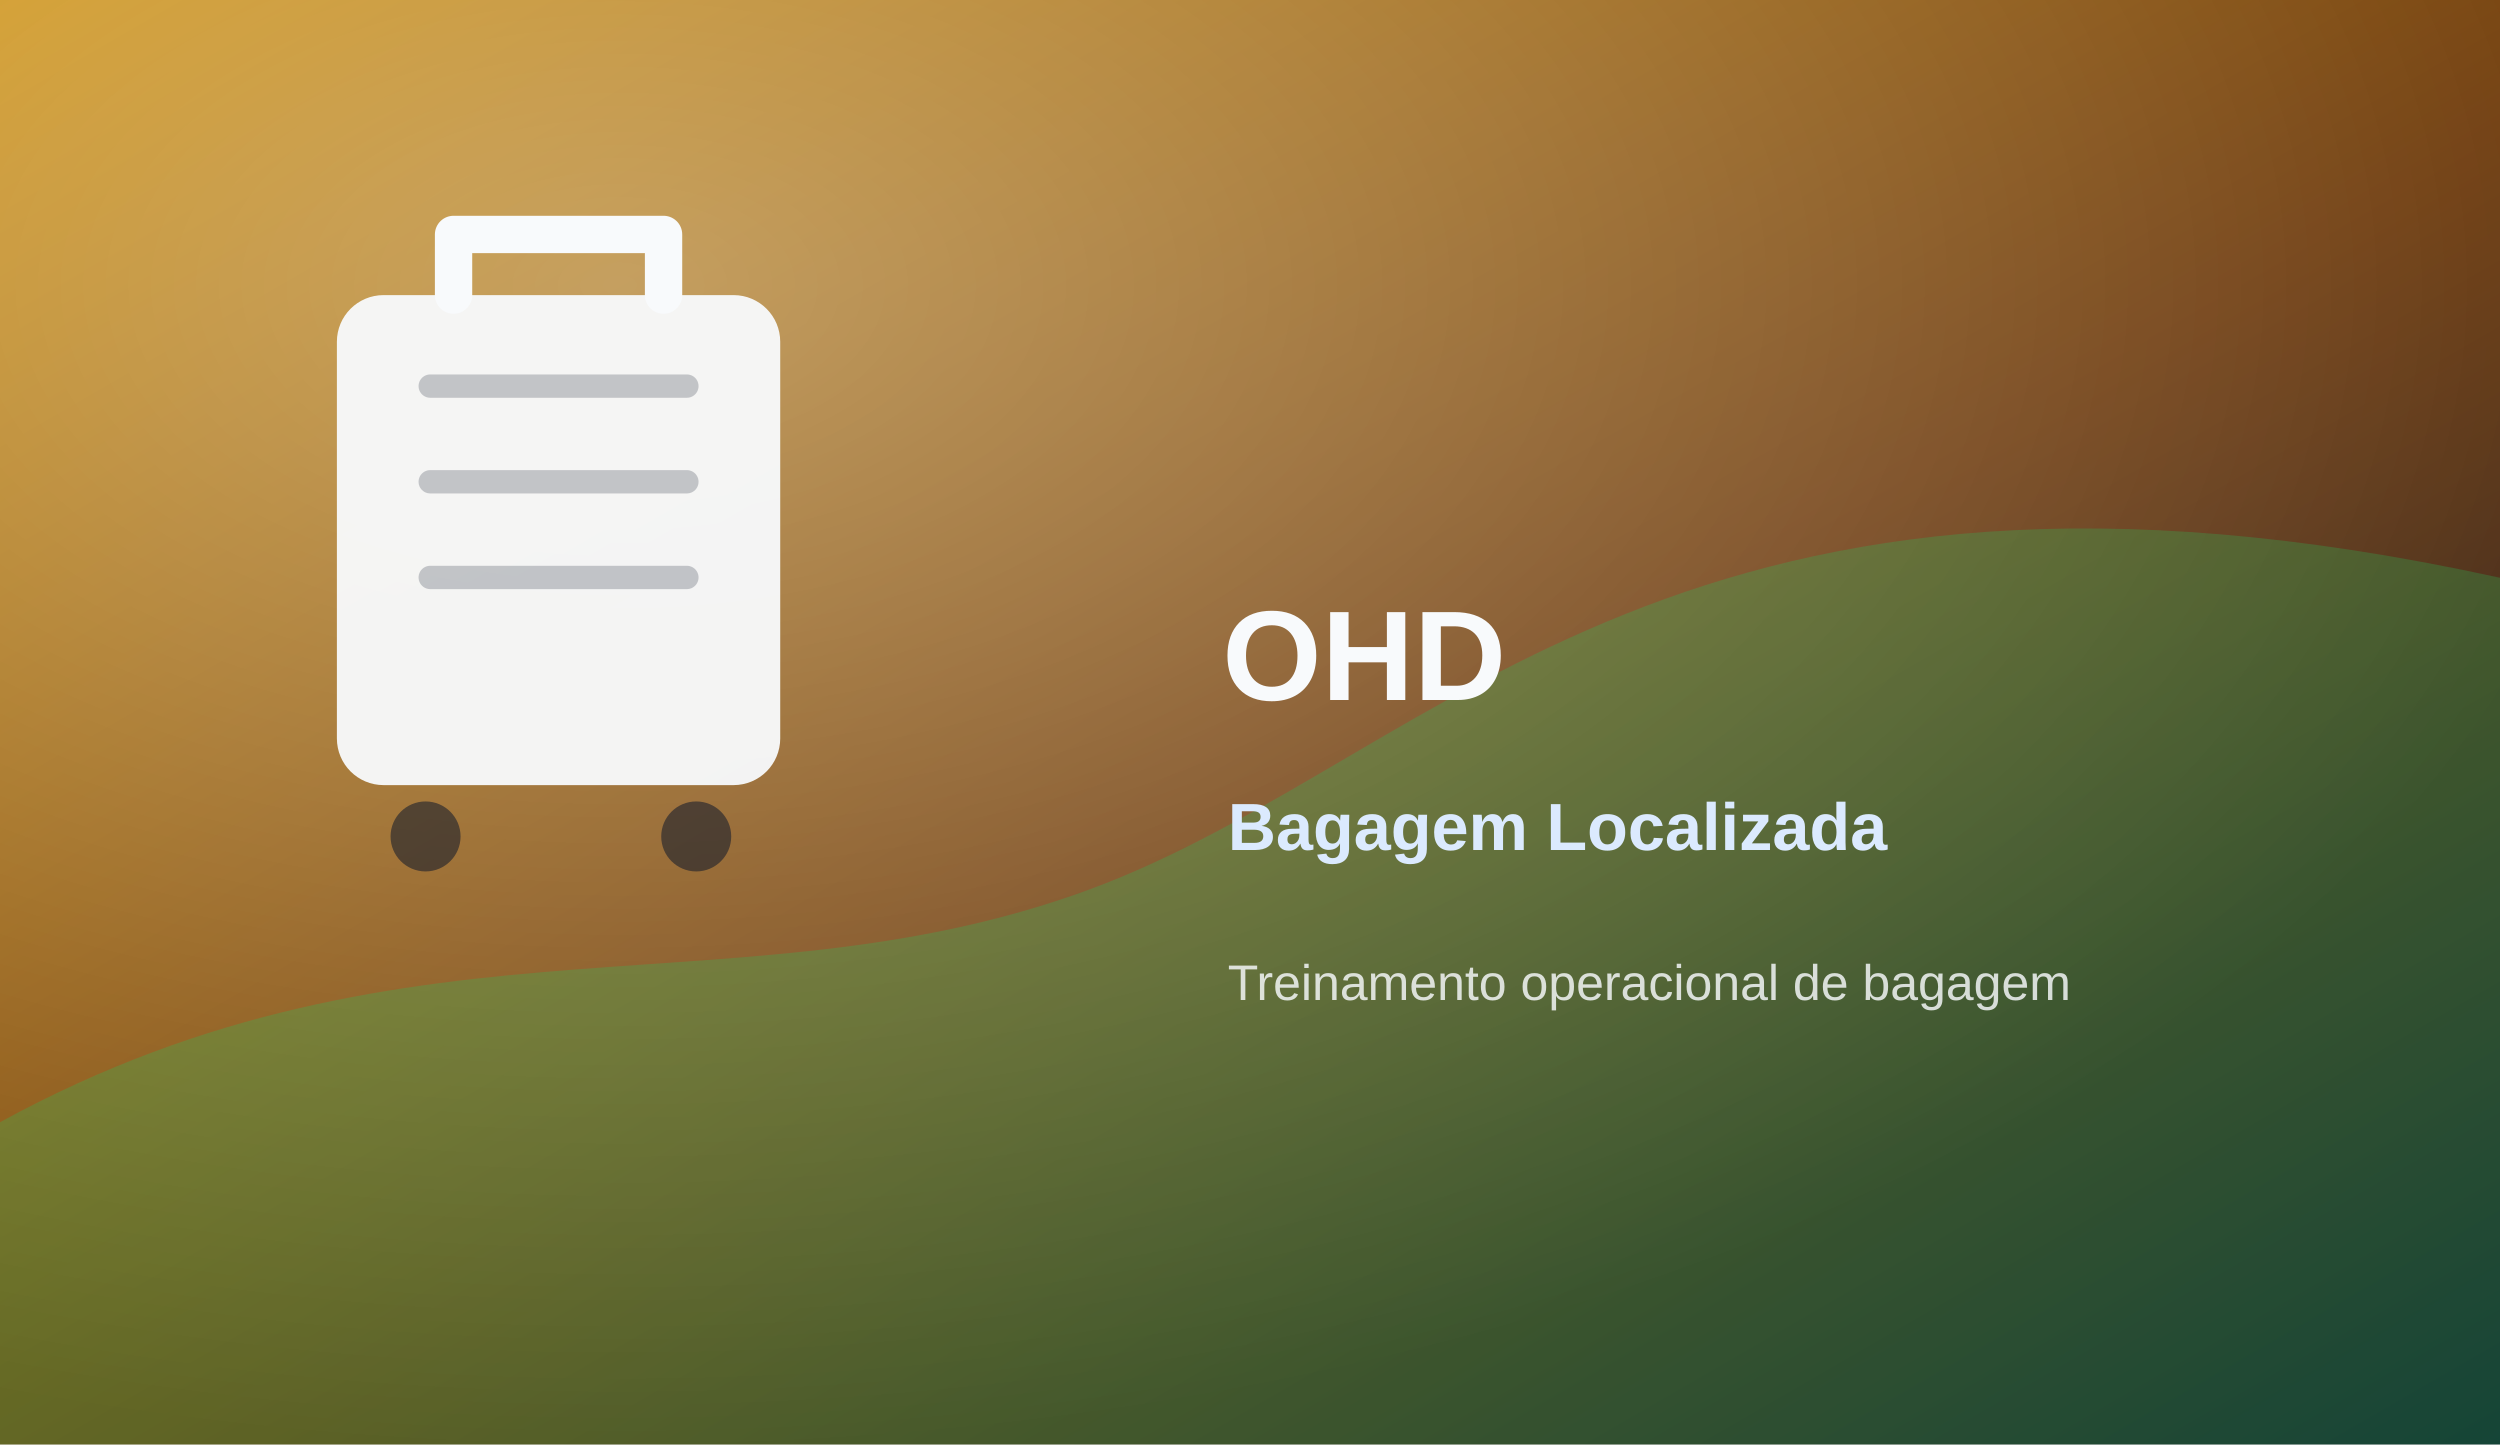
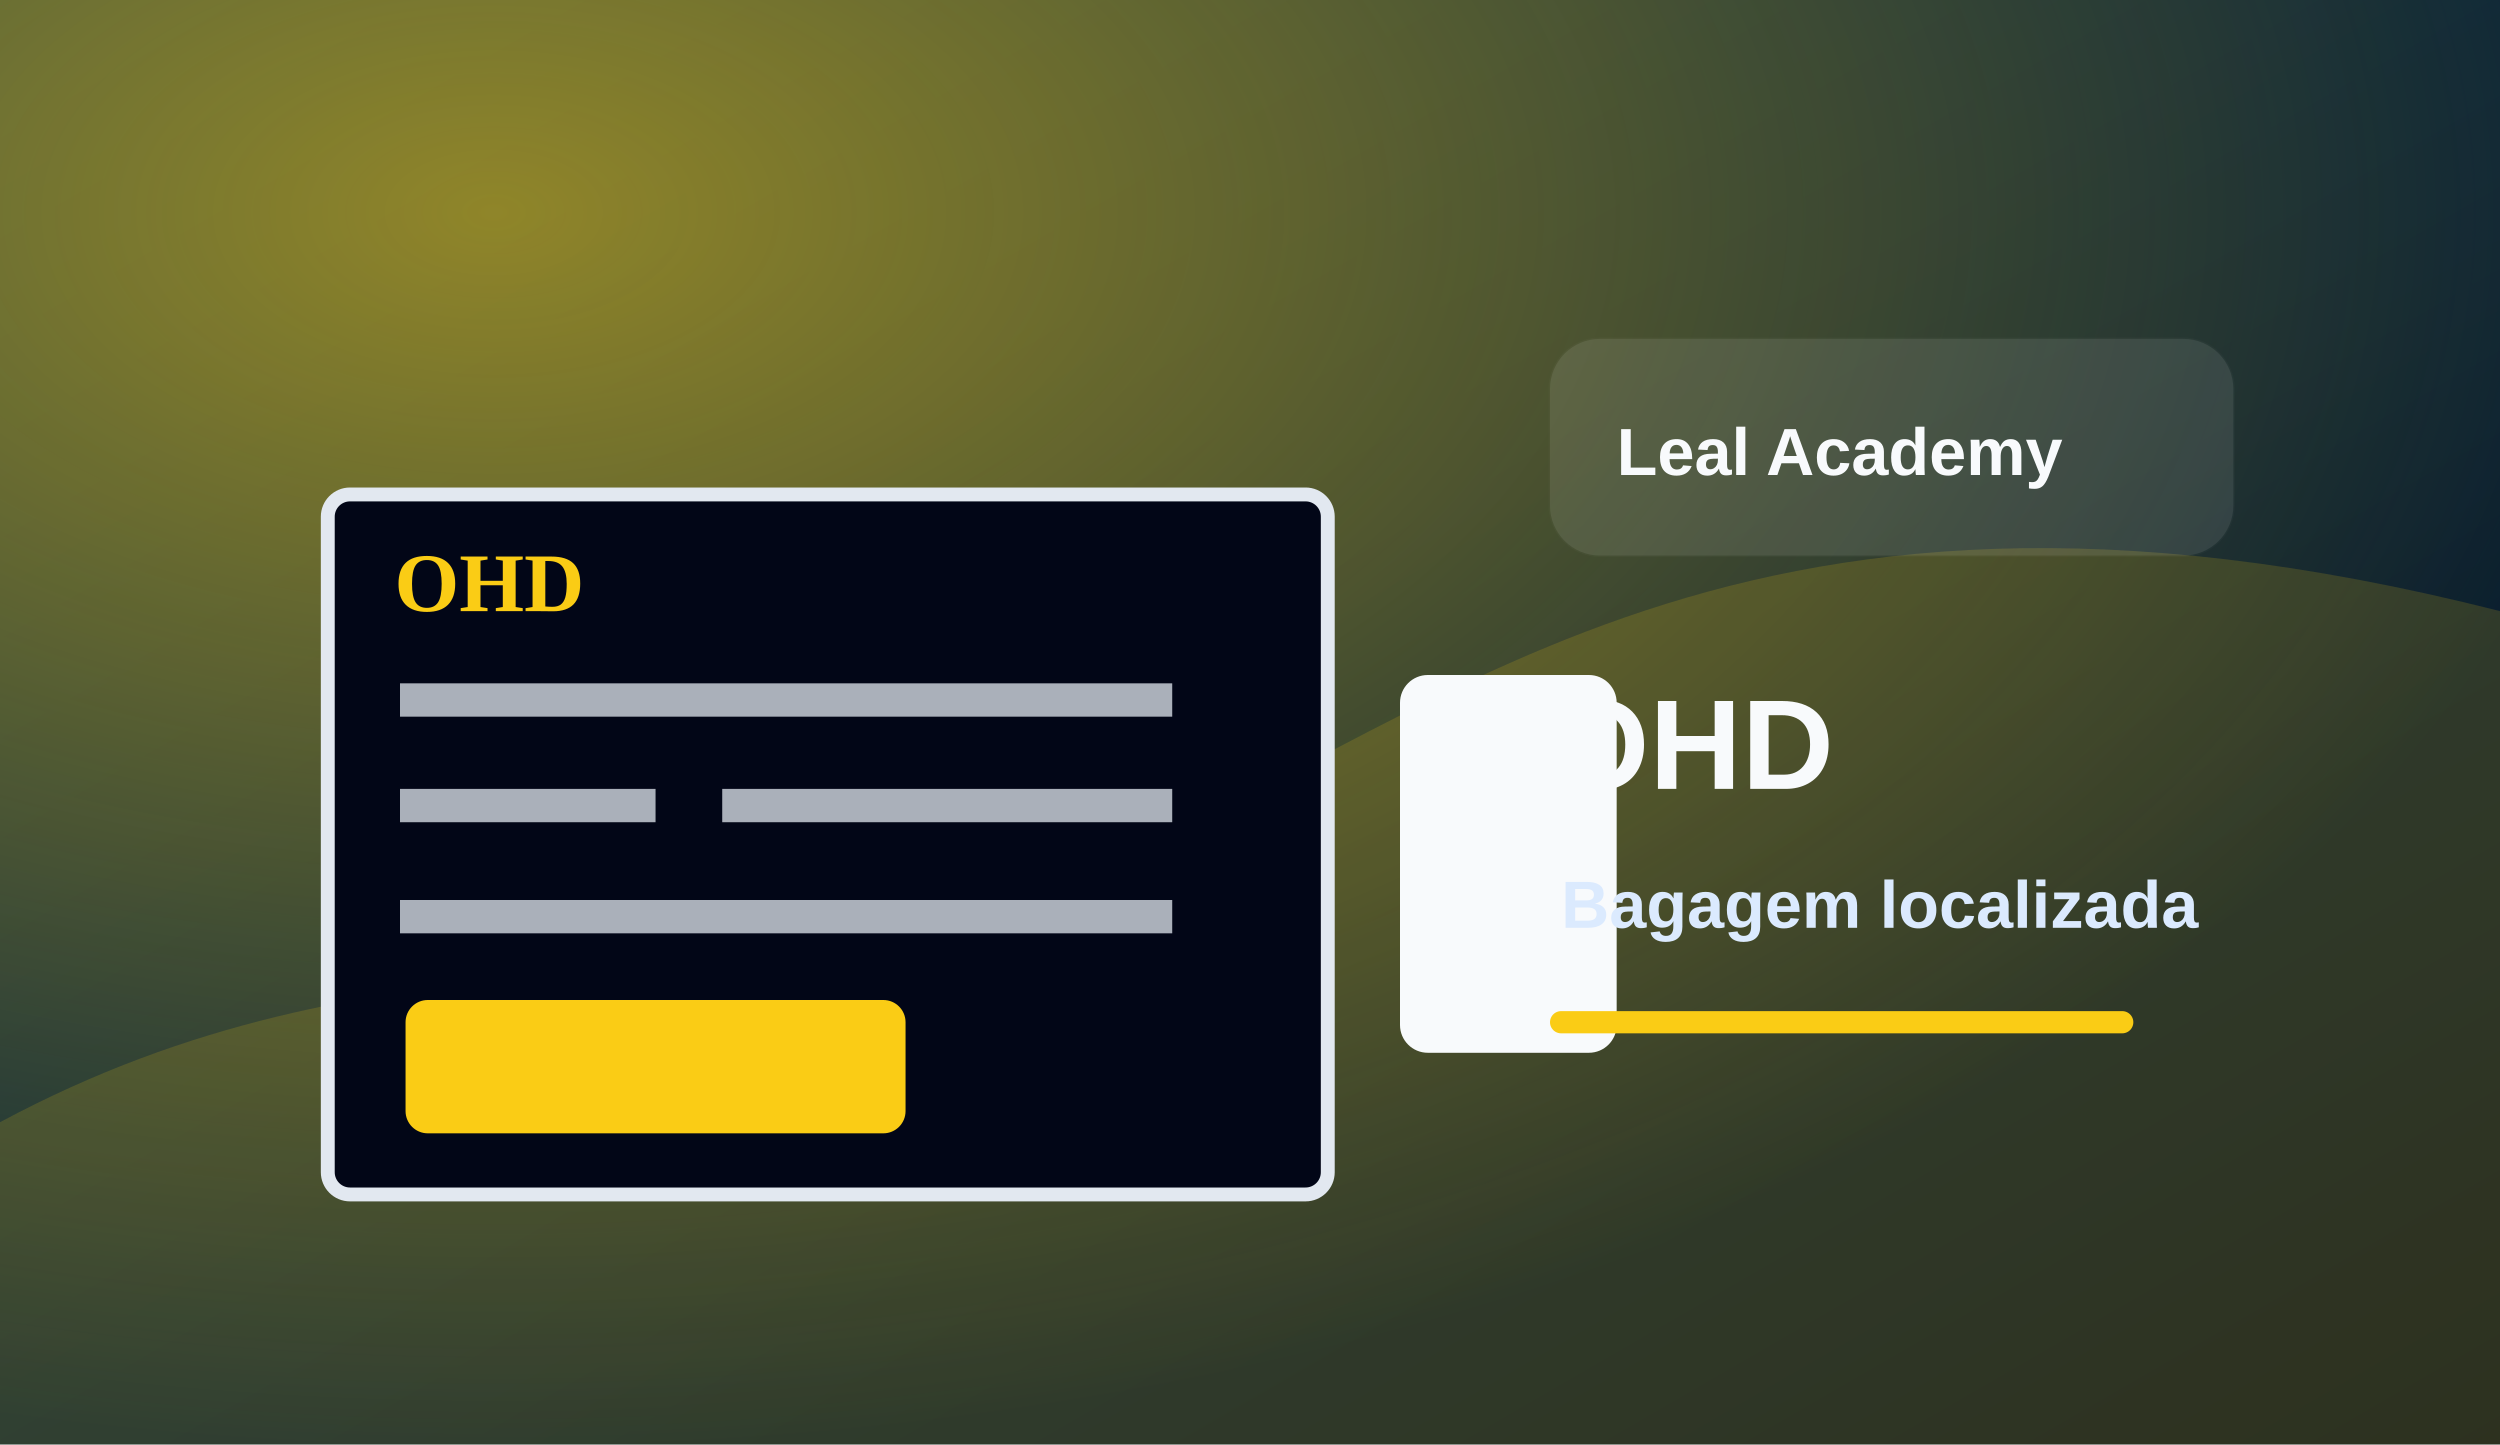
- <svg xmlns="http://www.w3.org/2000/svg" width="900" height="520" viewBox="0 0 900 520" role="img" aria-label="OHD - Bagagem Localizada">
+ <svg xmlns="http://www.w3.org/2000/svg" width="900" height="520" viewBox="0 0 900 520" role="img" aria-label="OHD">
  <defs>
-     <linearGradient id="g" x1="0" x2="1" y1="0" y2="1">
-       <stop offset="0" stop-color="#ca8a04" />
-       <stop offset=".55" stop-color="#713f12" />
-       <stop offset="1" stop-color="#0f172a" />
+     <linearGradient id="bg" x1="0" x2="1" y1="0" y2="1">
+       <stop offset="0" stop-color="#0f3448" />
+       <stop offset=".55" stop-color="#0b2436" />
+       <stop offset="1" stop-color="#071421" />
    </linearGradient>
-     <radialGradient id="light" cx=".25" cy=".2" r=".8">
-       <stop offset="0" stop-color="#ffffff" stop-opacity=".35" />
-       <stop offset="1" stop-color="#ffffff" stop-opacity="0" />
+     <radialGradient id="halo" cx=".20" cy=".15" r=".85">
+       <stop offset="0" stop-color="#facc15" stop-opacity=".55" />
+       <stop offset="1" stop-color="#facc15" stop-opacity="0" />
    </radialGradient>
  </defs>
-   <rect width="900" height="520" fill="url(#g)" />
-   <rect width="900" height="520" fill="url(#light)" />
-   <path d="M0 404c150-82 270-36 398-86 122-48 210-174 502-110v312H0z" fill="#22c55e" opacity=".26" />
-   <g transform="translate(44 34) scale(.84)" fill="none" stroke-linecap="round" stroke-linejoin="round">
-     <rect x="92" y="86" width="190" height="210" rx="20" fill="#f8fafc" opacity=".95" />
-     <path d="M142 86v-26h90v26" fill="none" stroke="#f8fafc" stroke-width="16" stroke-linecap="round" />
-     <path d="M132 125h110M132 166h110M132 207h110" stroke="#0f172a" stroke-width="10" opacity=".22" />
-     <circle cx="130" cy="318" r="15" fill="#0f172a" opacity=".55" />
-     <circle cx="246" cy="318" r="15" fill="#0f172a" opacity=".55" />
+   <rect width="900" height="520" fill="url(#bg)" />
+   <rect width="900" height="520" fill="url(#halo)" />
+   <path d="M0 404c138-74 250-38 384-88 132-50 232-168 516-96v300H0z" fill="#facc15" opacity=".16" />
+   <g transform="translate(42 38)">
+     <rect x="76" y="140" width="360" height="252" rx="8" fill="#020617" stroke="#e2e8f0" stroke-width="5" />
+     <text x="100" y="182" fill="#facc15" font-size="30" font-weight="800">OHD</text>
+     <path d="M102 214h278M102 252h92M218 252h162M102 292h278" stroke="#e2e8f0" stroke-width="12" opacity=".75" />
+     <rect x="104" y="322" width="180" height="48" rx="8" fill="#facc15" />
+     <rect x="462" y="205" width="78" height="136" rx="10" fill="#f8fafc" />
  </g>
-   <text x="440" y="252" fill="#f8fafc" font-family="Segoe UI, Arial, sans-serif" font-size="46" font-weight="800">OHD</text>
-   <text x="442" y="306" fill="#dbeafe" font-family="Segoe UI, Arial, sans-serif" font-size="24" font-weight="600">Bagagem Localizada</text>
-   <text x="442" y="360" fill="#f8fafc" opacity=".82" font-family="Segoe UI, Arial, sans-serif" font-size="18">Treinamento operacional de bagagem</text>
+   <rect x="558" y="122" width="246" height="78" rx="18" fill="#ffffff" opacity=".10" stroke="#ffffff" stroke-opacity=".22" />
+   <text x="582" y="171" fill="#f8fafc" font-family="Segoe UI, Arial, sans-serif" font-size="24" font-weight="800">Leal Academy</text>
+   <text x="558" y="284" fill="#f8fafc" font-family="Segoe UI, Arial, sans-serif" font-size="46" font-weight="900">OHD</text>
+   <text x="562" y="334" fill="#dbeafe" font-family="Segoe UI, Arial, sans-serif" font-size="24" font-weight="700">Bagagem localizada</text>
+   <path d="M562 368h202" stroke="#facc15" stroke-width="8" stroke-linecap="round" />
</svg>
